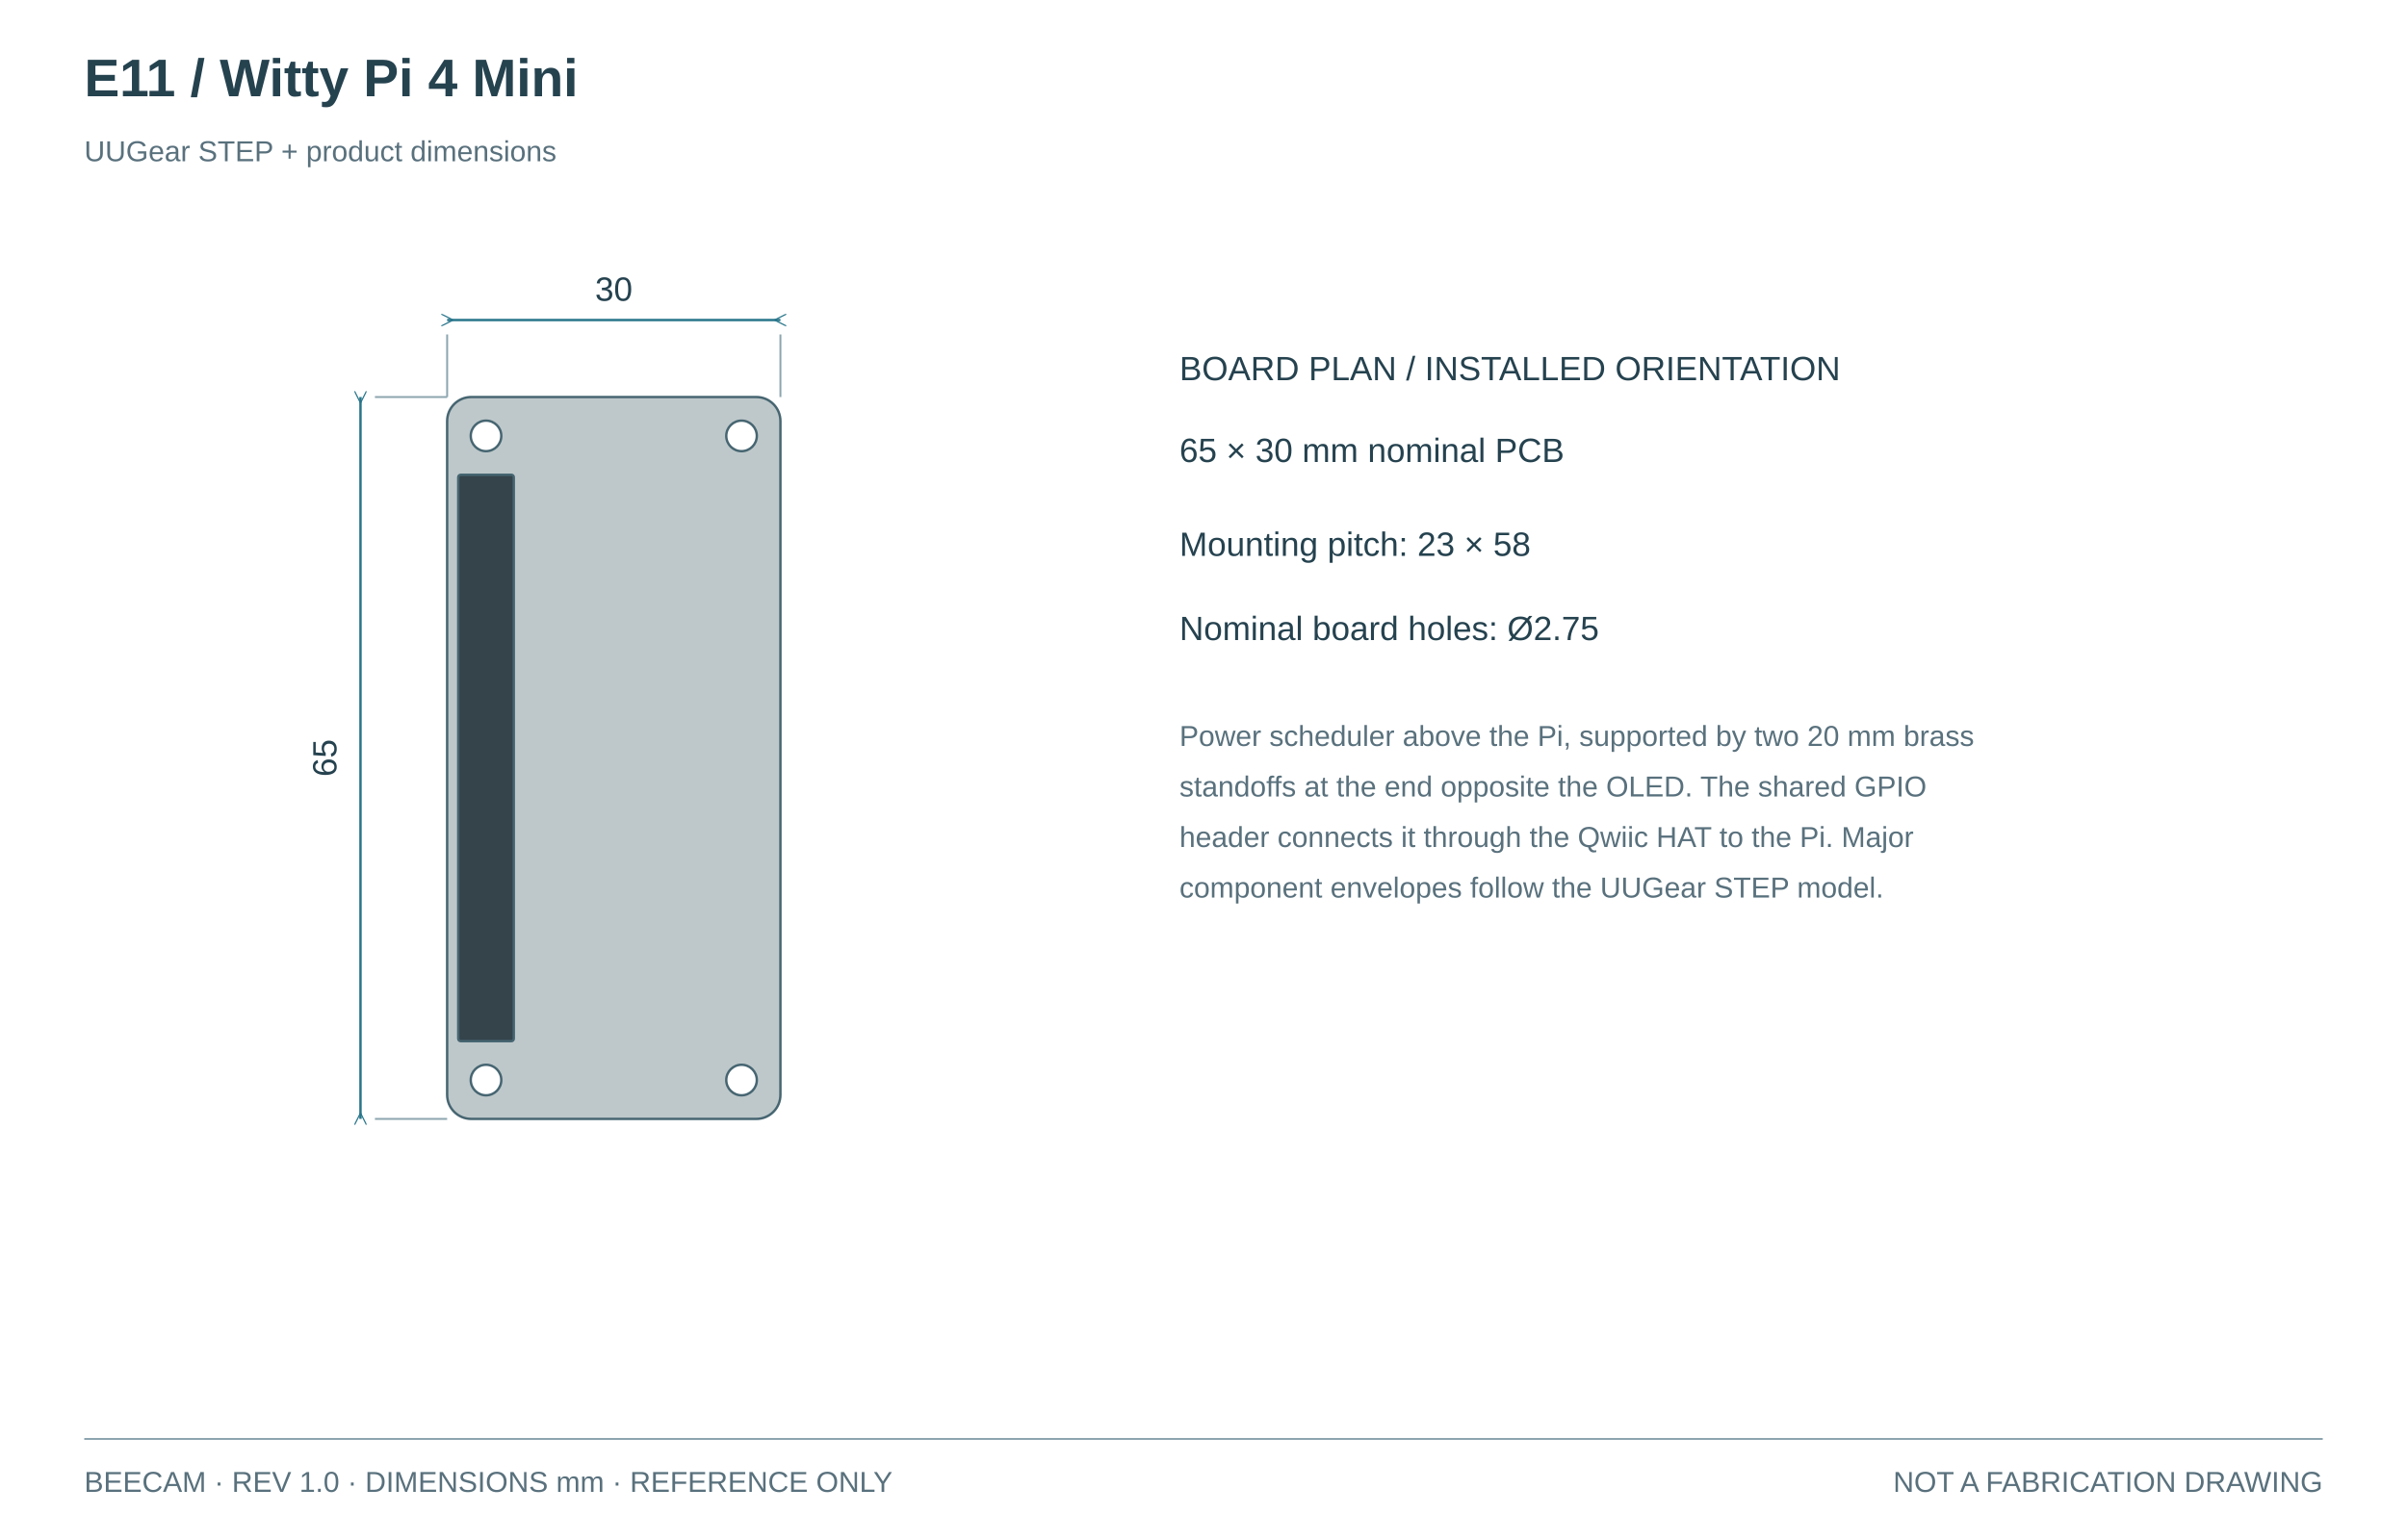
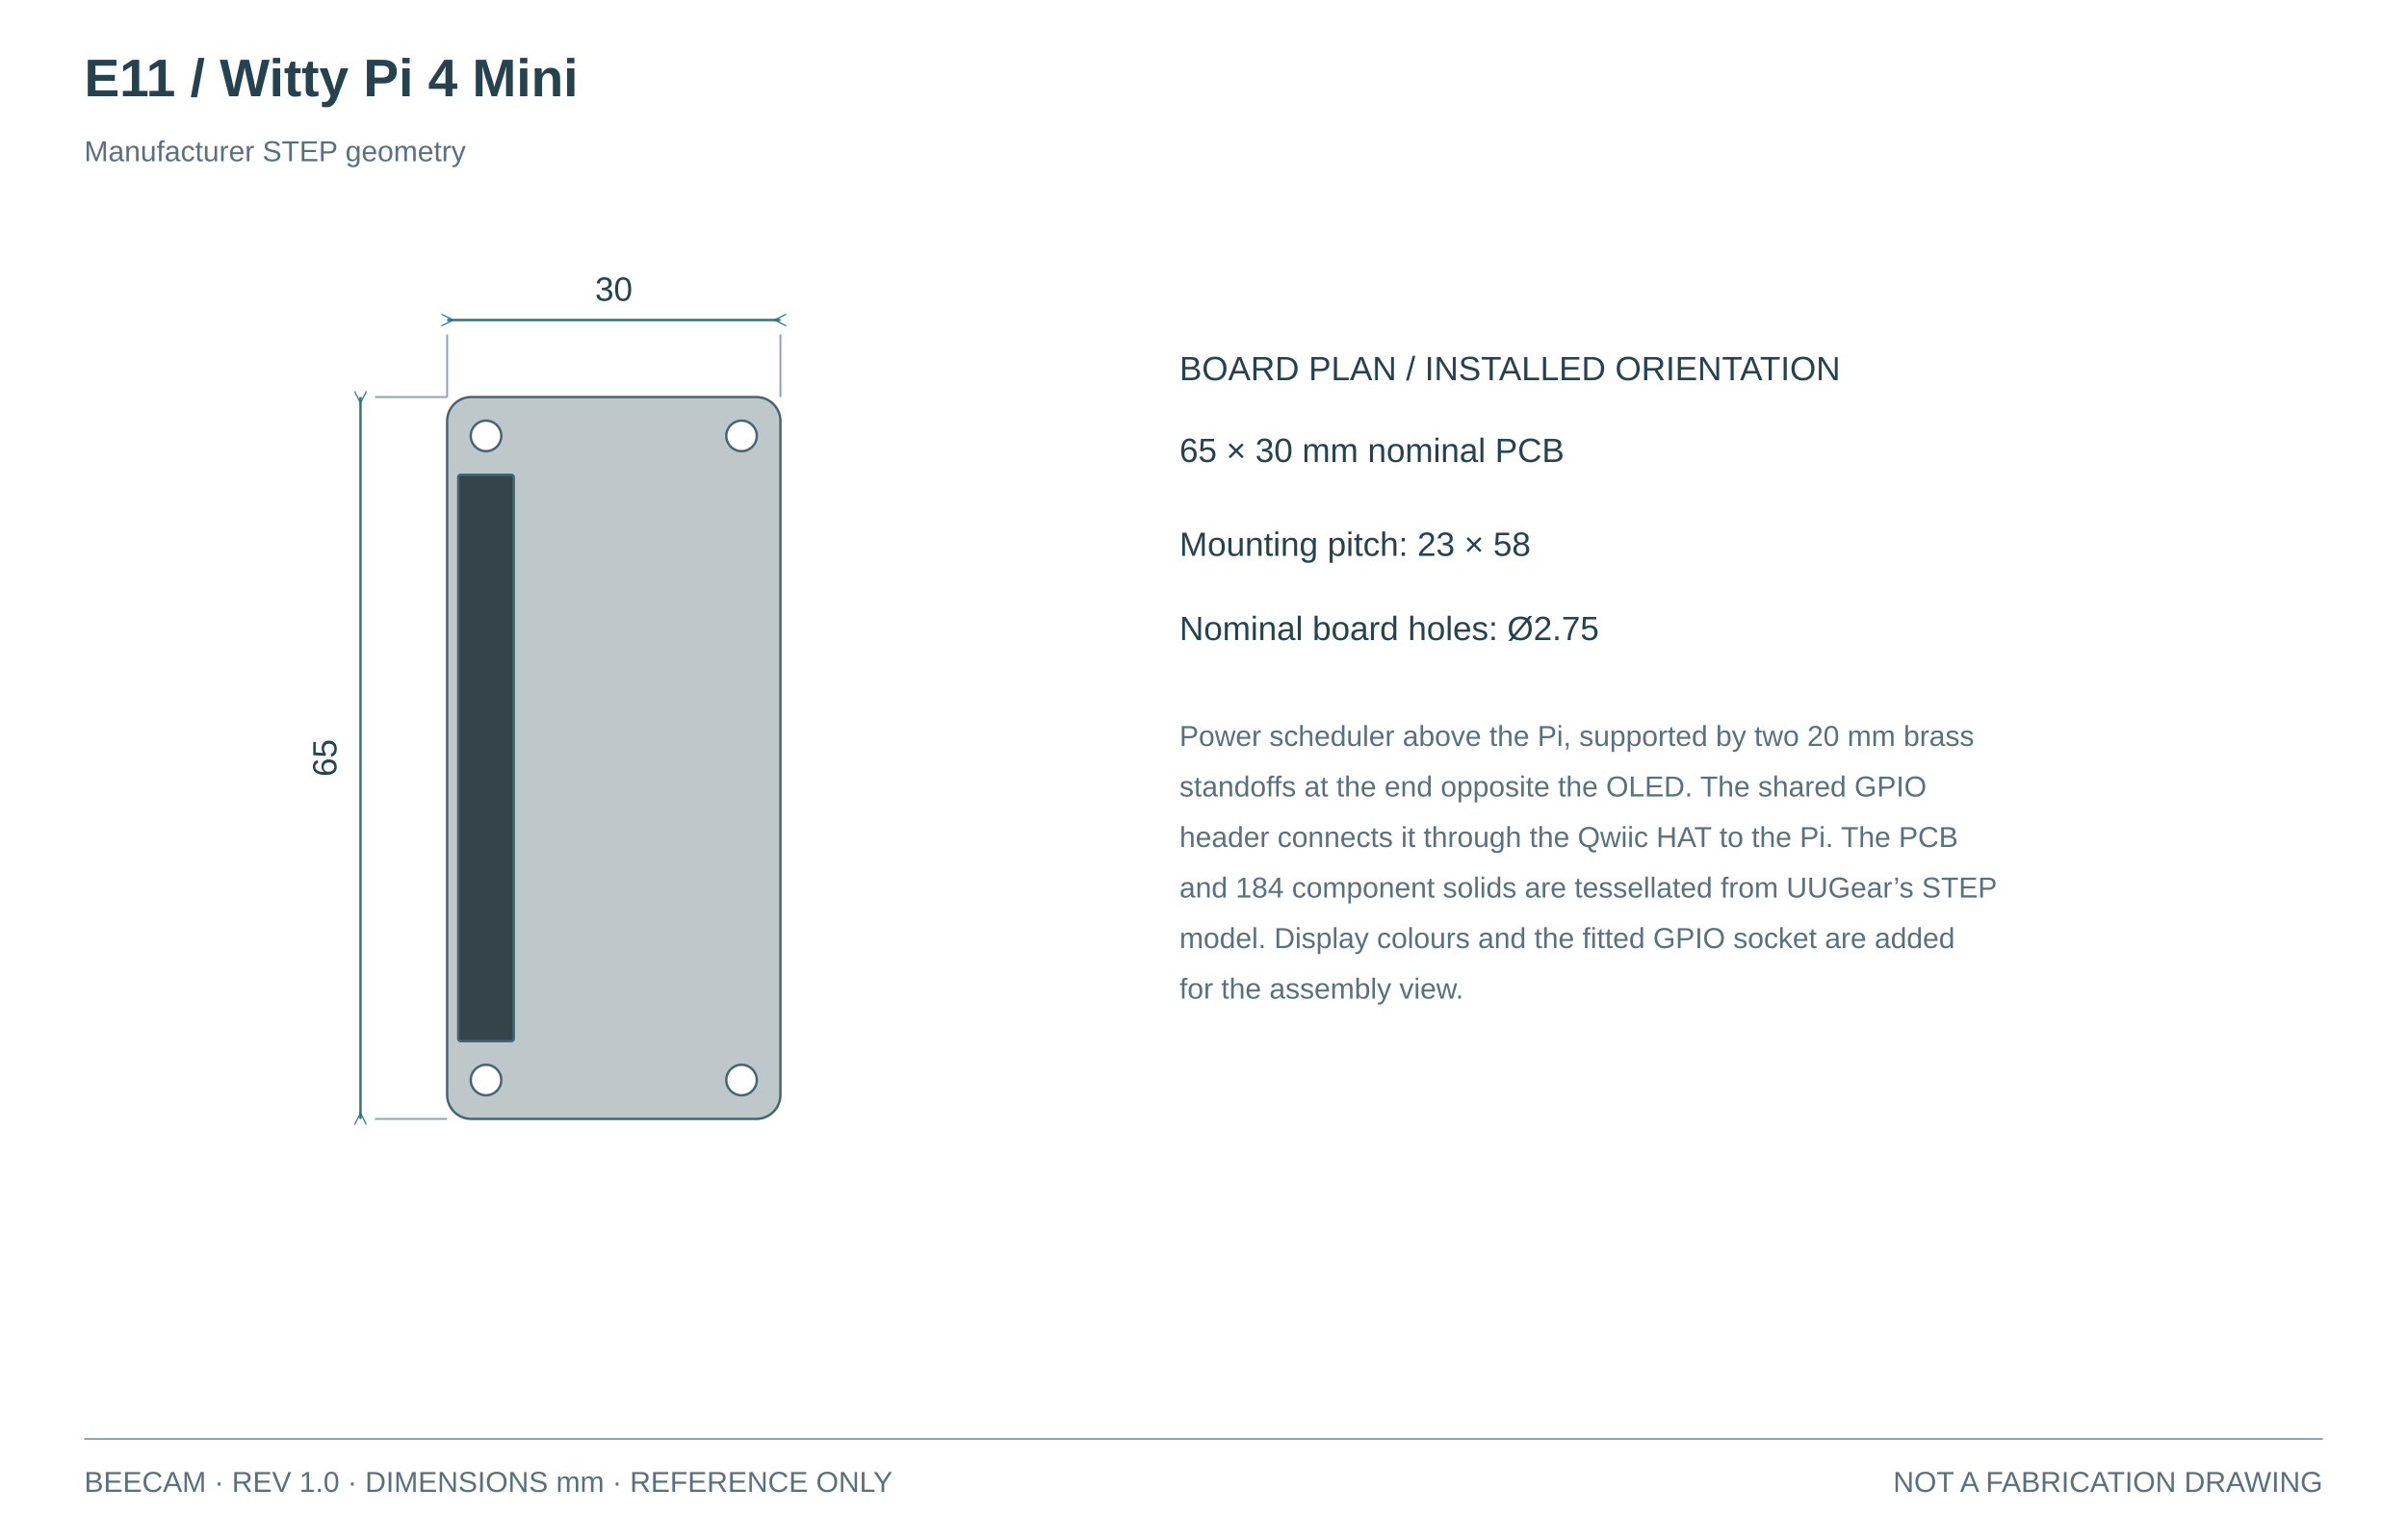
<svg xmlns="http://www.w3.org/2000/svg" width="1000" height="640" viewBox="0 0 1000 640" role="img" aria-label="E11 / Witty Pi 4 Mini">
  <defs>
    <marker id="a" viewBox="0 0 10 10" refX="5" refY="5" markerWidth="5" markerHeight="5" orient="auto-start-reverse">
      <path d="M10 0L0 5L10 10" fill="none" stroke="#28758a" />
    </marker>
  </defs>
  <style>text{font-family:Arial,sans-serif;fill:#25424f}.title{font-size:22px;font-weight:bold}.label{font-size:14px}.small{font-size:12px;fill:#59717d}.edge{stroke:#466571;stroke-width:1.2;fill:none}.ext{stroke:#8da5af;stroke-width:.8}.dim{stroke:#28758a;stroke-width:1;marker-start:url(#a);marker-end:url(#a)}</style>
  <rect width="100%" height="100%" fill="white" />
  <text x="35" y="40" class="title" text-anchor="start">E11 / Witty Pi 4 Mini</text>
-   <text x="35" y="67" class="small" text-anchor="start">UUGear STEP + product dimensions</text>
+   <text x="35" y="67" class="small" text-anchor="start">Manufacturer STEP geometry</text>
  <rect x="185.769" y="165" width="138.462" height="300" rx="10" fill="#bec8ca" stroke="#466571" />
  <line x1="185.769" y1="165" x2="185.769" y2="139" class="ext" />
  <line x1="324.231" y1="165" x2="324.231" y2="139" class="ext" />
  <line x1="185.769" y1="133" x2="324.231" y2="133" class="dim" />
  <text x="255" y="125" class="label" text-anchor="middle">30</text>
  <line x1="185.769" y1="165" x2="155.769" y2="165" class="ext" />
  <line x1="185.769" y1="465" x2="155.769" y2="465" class="ext" />
  <line x1="149.769" y1="165" x2="149.769" y2="465" class="dim" />
  <text class="label" transform="translate(139.7692 315) rotate(-90)" text-anchor="middle">65</text>
  <circle cx="201.923" cy="448.846" r="6.346" fill="white" stroke="#466571" />
  <circle cx="201.923" cy="181.154" r="6.346" fill="white" stroke="#466571" />
  <circle cx="308.077" cy="448.846" r="6.346" fill="white" stroke="#466571" />
  <circle cx="308.077" cy="181.154" r="6.346" fill="white" stroke="#466571" />
  <rect x="190.385" y="197.308" width="23.077" height="235.385" rx="1" fill="#35434b" stroke="#466571" />
  <text x="490" y="158" class="label" text-anchor="start">BOARD PLAN / INSTALLED ORIENTATION</text>
  <text x="490" y="192" class="label" text-anchor="start">65 × 30 mm nominal PCB</text>
  <text x="490" y="231" class="label" text-anchor="start">Mounting pitch: 23 × 58</text>
  <text x="490" y="266" class="label" text-anchor="start">Nominal board holes: Ø2.75</text>
  <text x="490" y="310" class="small" text-anchor="start">Power scheduler above the Pi, supported by two 20 mm brass</text>
  <text x="490" y="331" class="small" text-anchor="start">standoffs at the end opposite the OLED. The shared GPIO</text>
-   <text x="490" y="352" class="small" text-anchor="start">header connects it through the Qwiic HAT to the Pi. Major</text>
-   <text x="490" y="373" class="small" text-anchor="start">component envelopes follow the UUGear STEP model.</text>
+   <text x="490" y="352" class="small" text-anchor="start">header connects it through the Qwiic HAT to the Pi. The PCB</text>
+   <text x="490" y="373" class="small" text-anchor="start">and 184 component solids are tessellated from UUGear’s STEP</text>
+   <text x="490" y="394" class="small" text-anchor="start">model. Display colours and the fitted GPIO socket are added</text>
+   <text x="490" y="415" class="small" text-anchor="start">for the assembly view.</text>
  <line x1="35" y1="598" x2="965" y2="598" class="ext" />
  <text x="35" y="620" class="small" text-anchor="start">BEECAM · REV 1.0 · DIMENSIONS mm · REFERENCE ONLY</text>
  <text x="965" y="620" class="small" text-anchor="end">NOT A FABRICATION DRAWING</text>
</svg>
